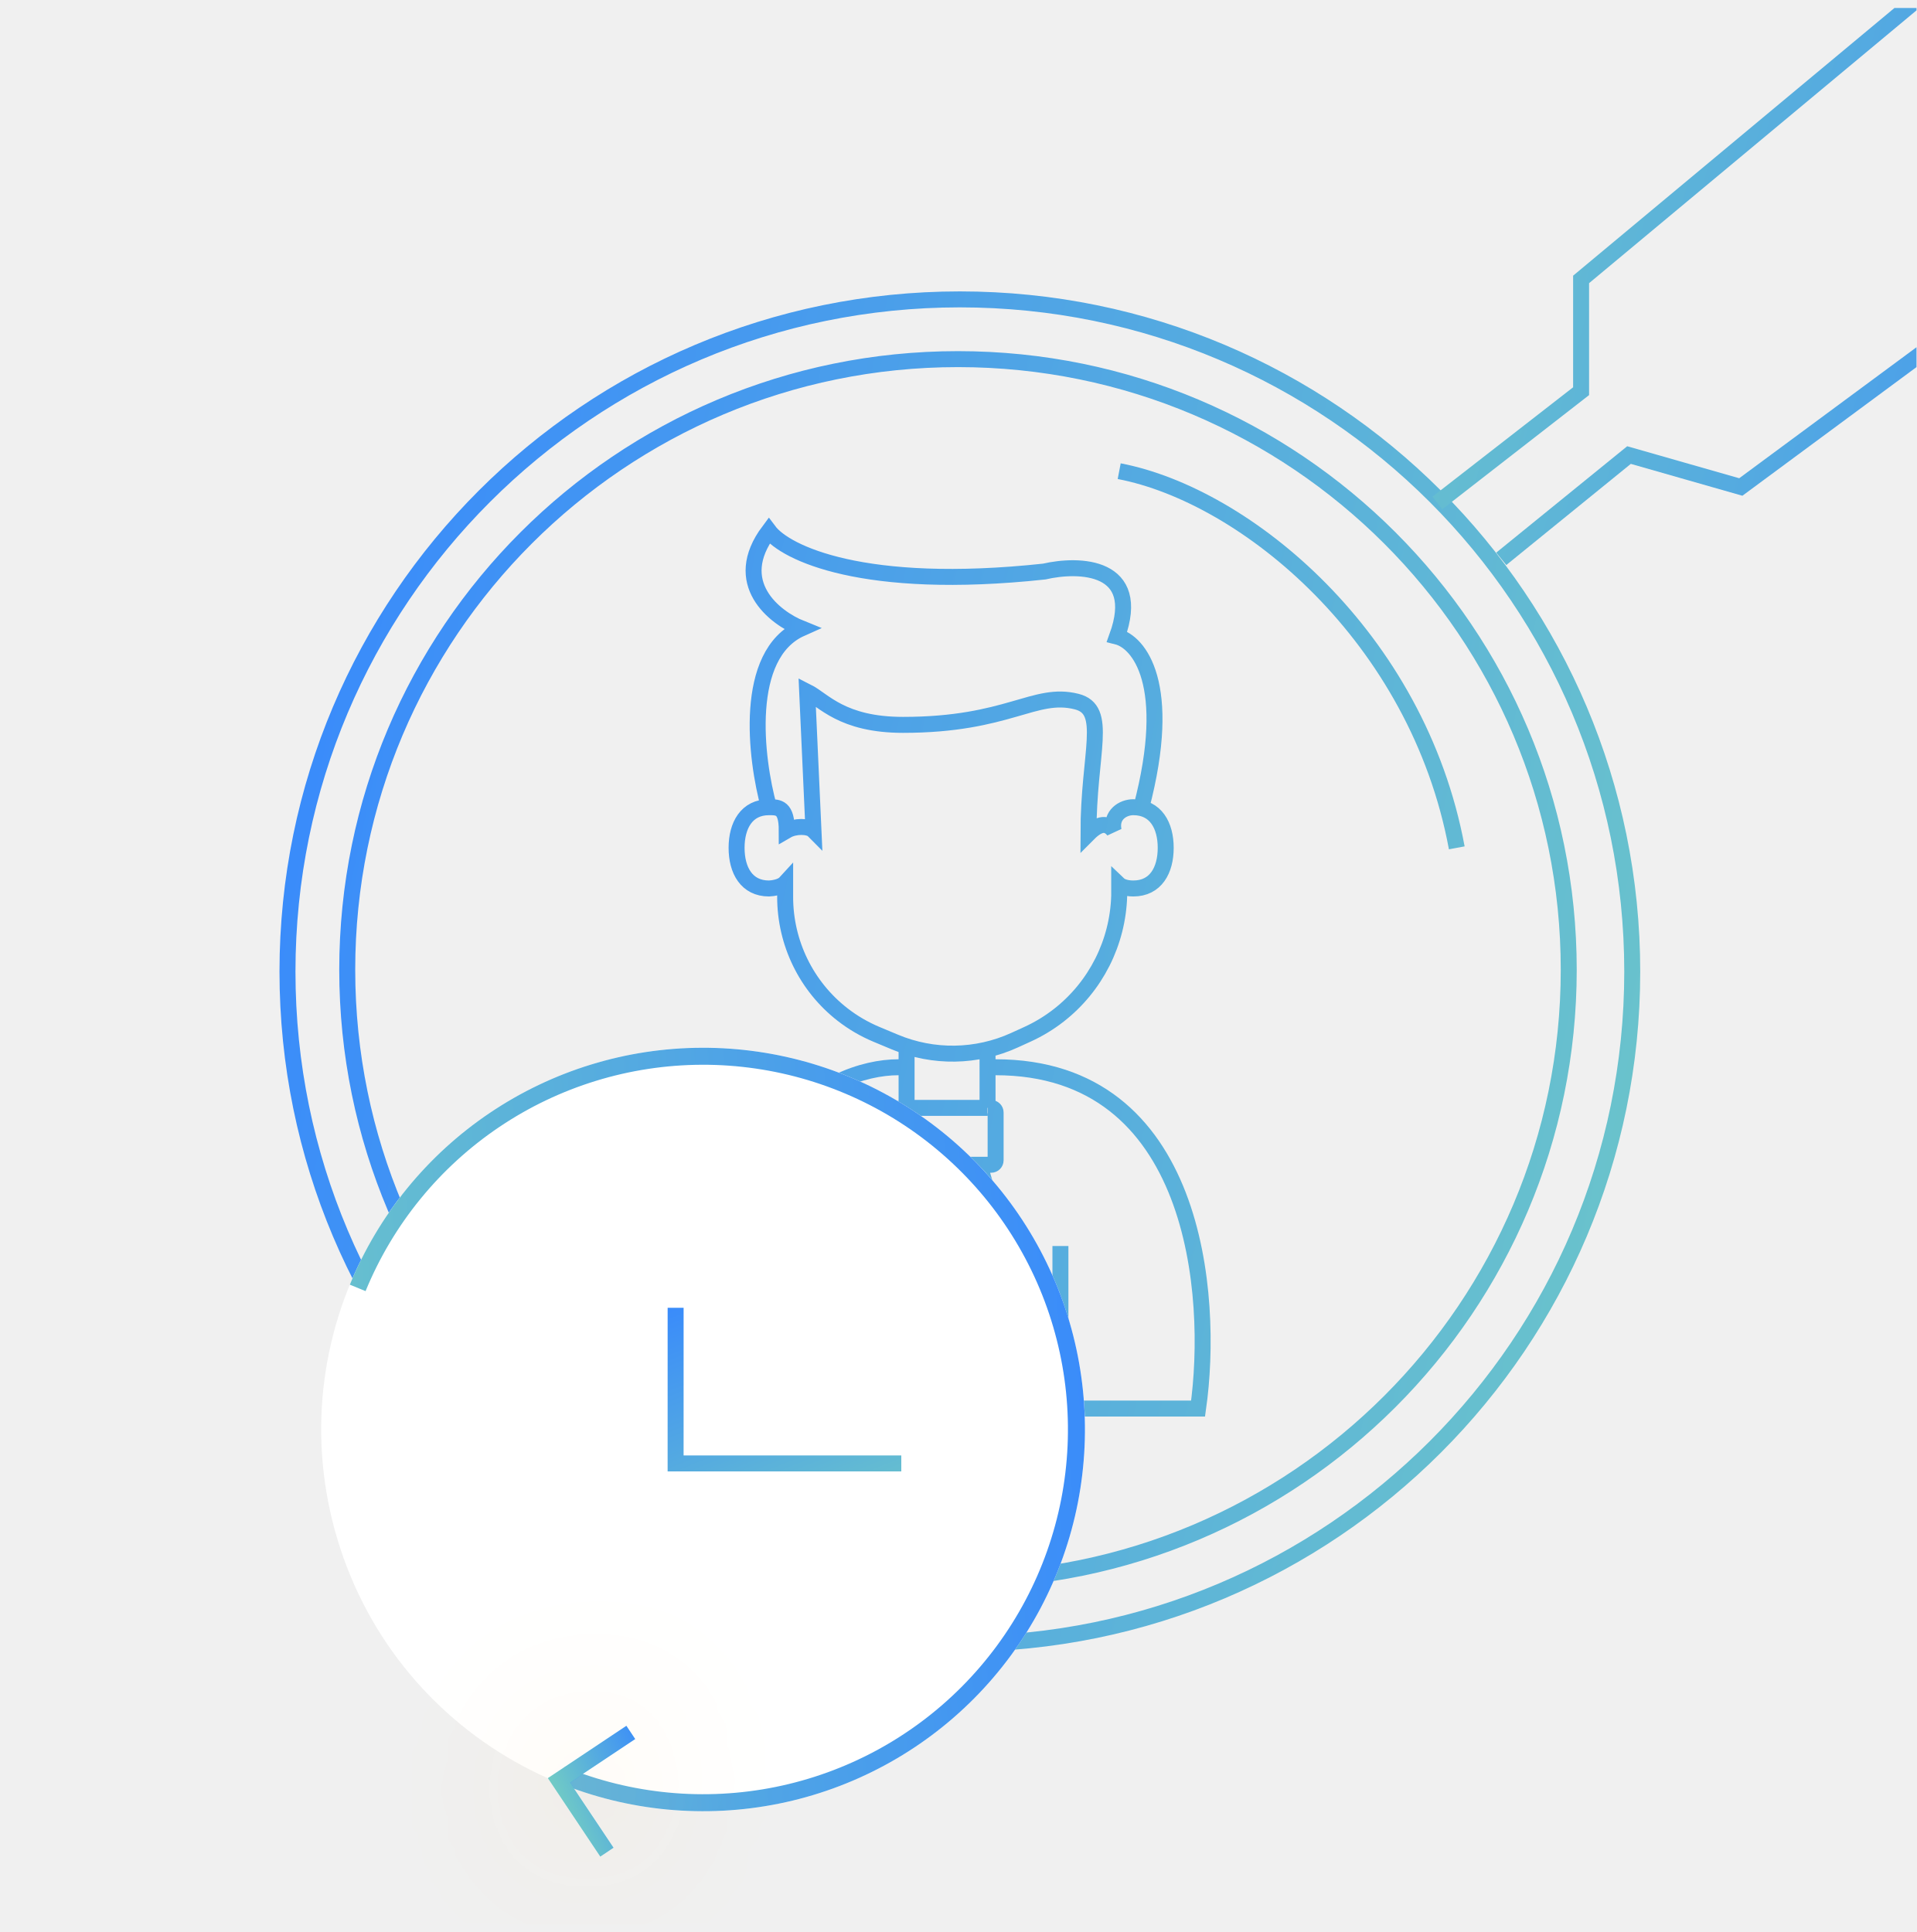
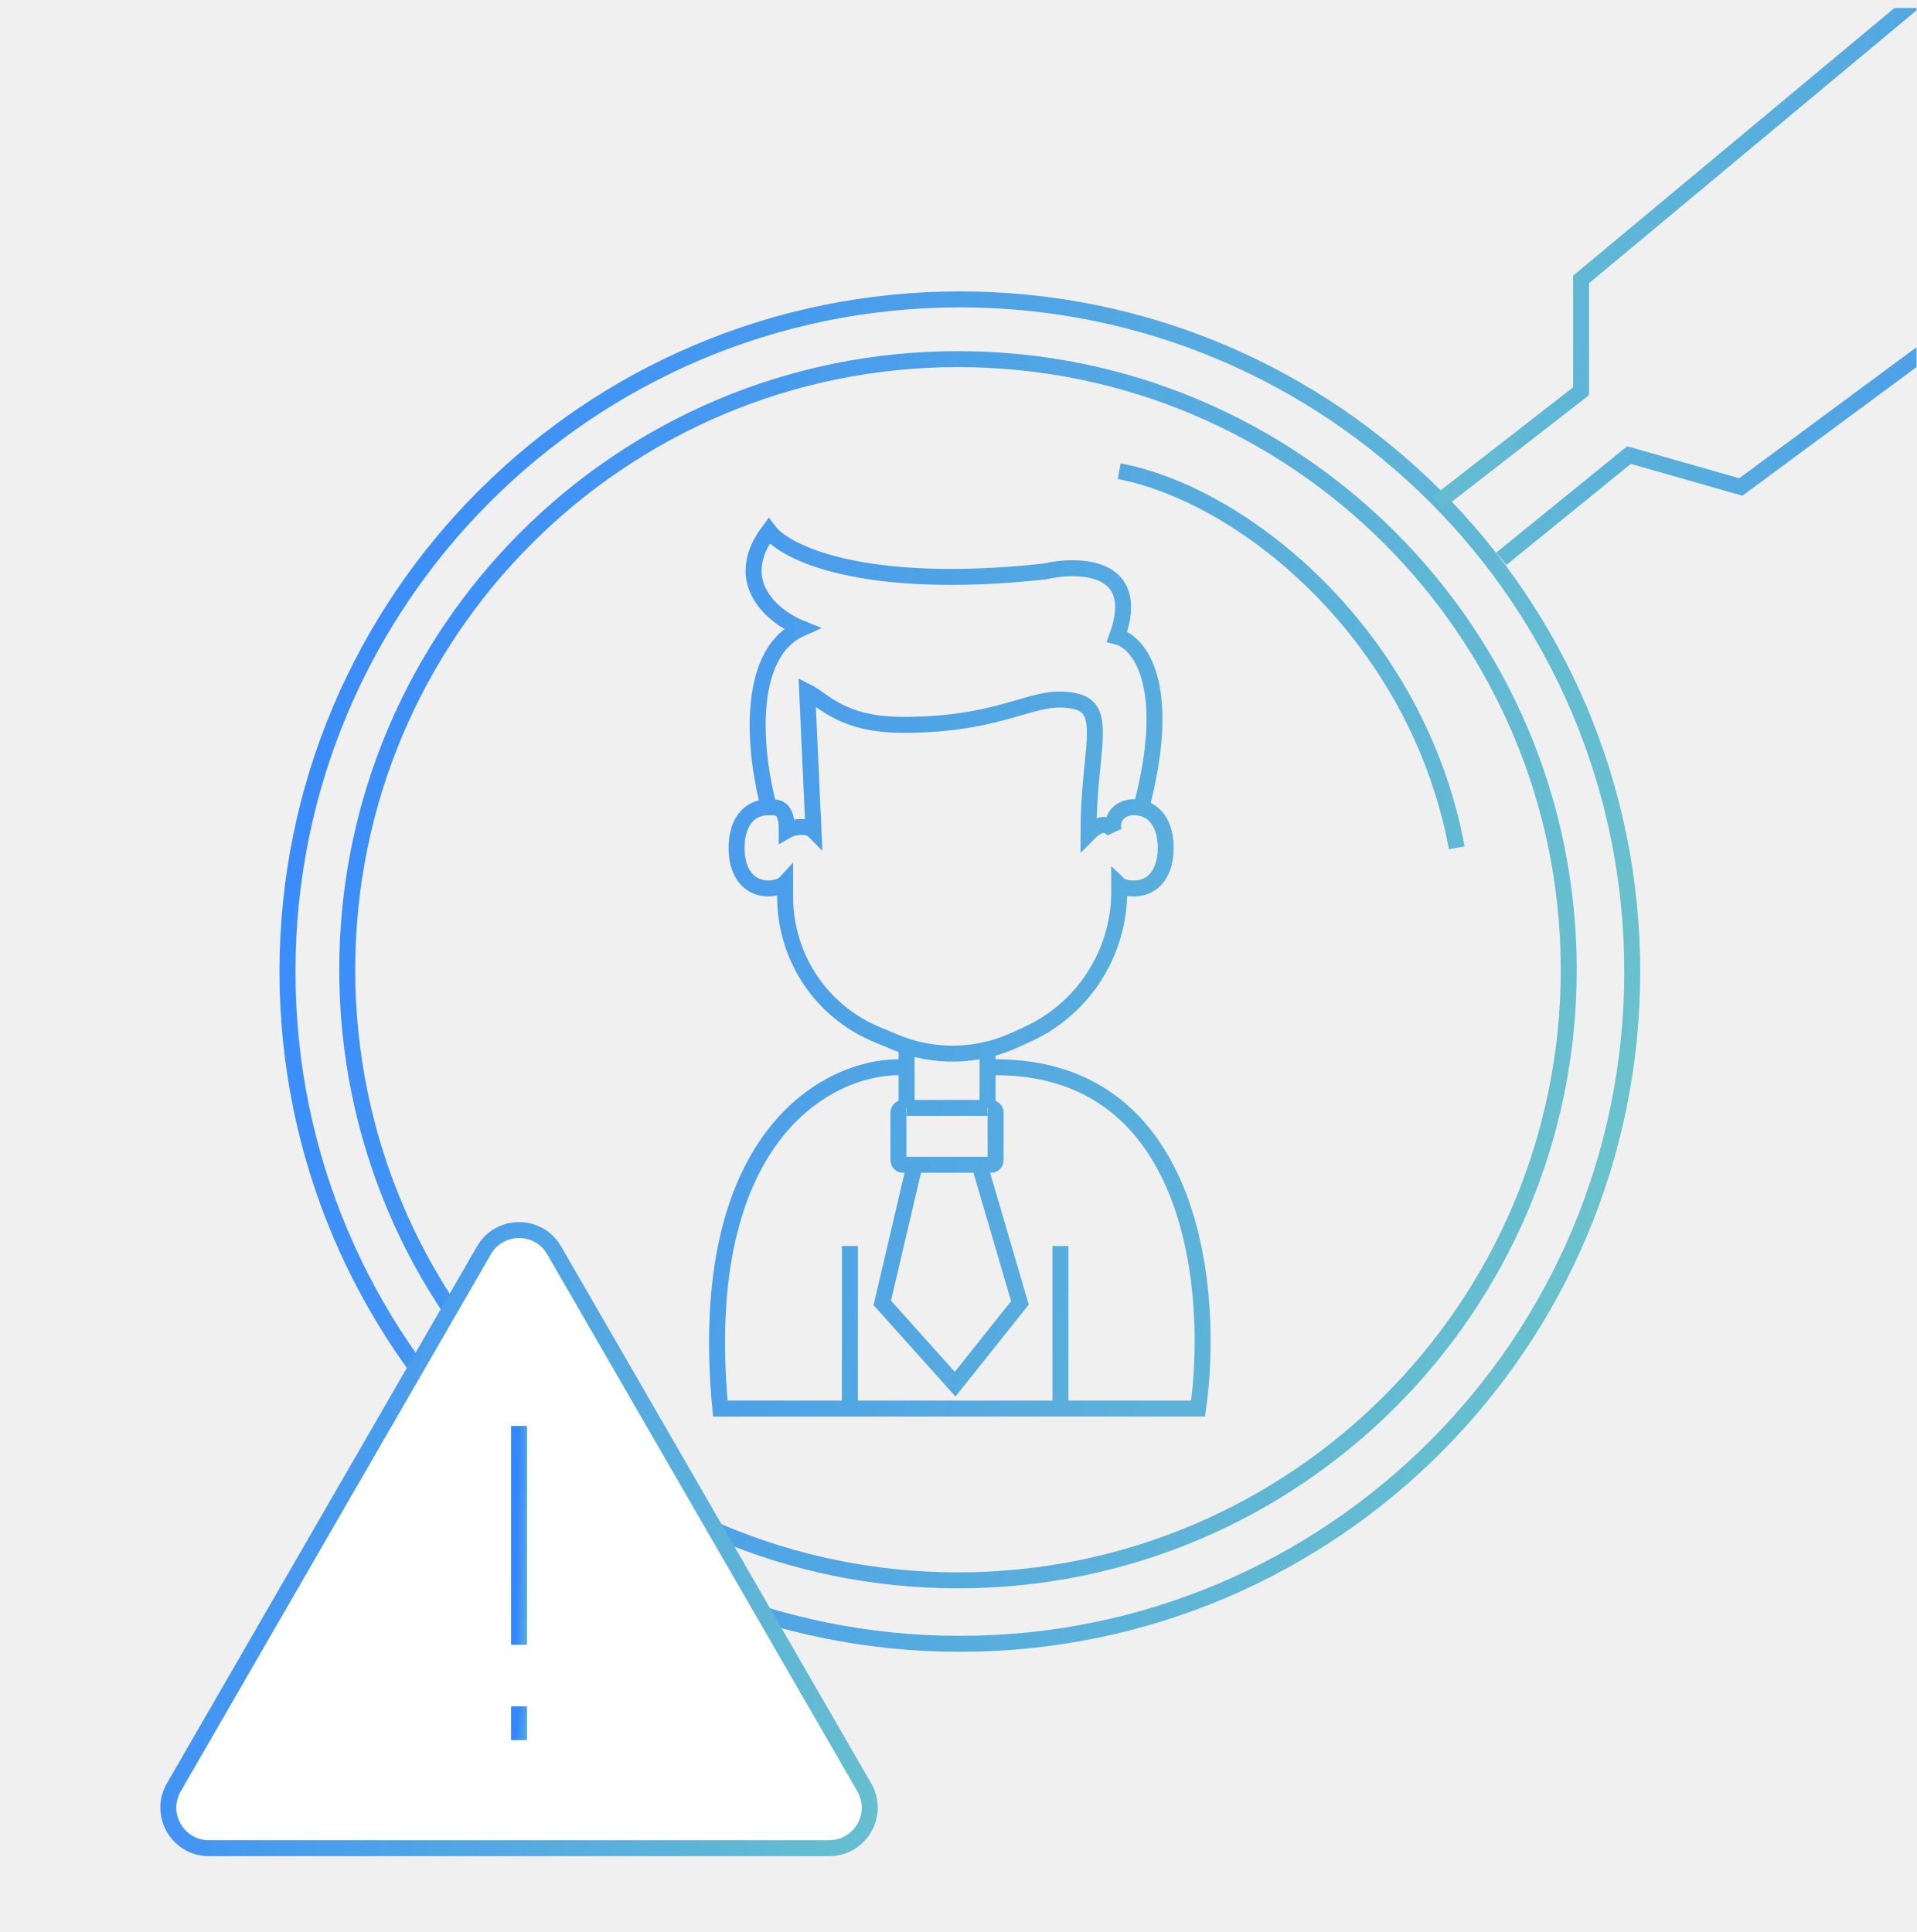
<svg xmlns="http://www.w3.org/2000/svg" width="120" height="121" viewBox="0 0 120 121" fill="none">
-   <g clip-path="url(#clip0_4463_42848)">
-     <path d="M53.216 88.217H45.103C43.481 71.117 51.864 66.841 56.258 66.841H56.765V69.386M53.216 88.217V78.038M53.216 88.217H66.398M66.398 88.217V78.038M66.398 88.217H75.017C76.031 81.092 74.916 66.841 62.342 66.841H61.835V69.386M61.835 69.386H56.765M61.835 69.386L61.834 65.545M56.765 69.386L56.764 65.446M56.74 69.396H56.532C56.379 69.396 56.256 69.52 56.256 69.674V72.671C56.256 72.824 56.379 72.948 56.532 72.948H62.063C62.216 72.948 62.34 72.824 62.34 72.671V69.674C62.34 69.52 62.216 69.396 62.063 69.396H61.856M48.149 50.555C46.749 50.555 46.121 51.695 46.121 53.1C46.121 54.505 46.749 55.645 48.149 55.645C48.388 55.638 48.924 55.56 49.162 55.301V56.179C49.162 59.053 50.484 61.767 52.744 63.531C53.395 64.039 54.111 64.458 54.872 64.777L56.042 65.266C58.444 66.271 61.155 66.228 63.525 65.146L64.336 64.776C65.034 64.458 65.692 64.058 66.297 63.586C68.61 61.78 69.997 59.031 70.078 56.092V55.408C70.161 55.487 70.454 55.645 70.962 55.645C72.362 55.645 72.99 54.505 72.99 53.1C72.99 51.695 72.362 50.555 70.962 50.555C70.316 50.555 69.53 51.027 69.727 52.015C69.333 51.521 68.841 51.521 68.153 52.212C68.153 47.123 69.438 44.448 67.41 43.939C64.761 43.274 63.154 45.398 56.543 45.398C52.706 45.398 51.555 43.833 50.541 43.324L50.935 52.015C50.64 51.718 49.772 51.718 49.262 52.015C49.262 50.555 48.756 50.555 48.149 50.555ZM48.149 50.555C47.304 47.502 46.521 40.987 50.172 39.359C48.481 38.68 45.71 36.509 48.144 33.252C49.158 34.609 54.025 37.018 65.382 35.796C67.579 35.287 71.568 35.389 69.945 39.868C71.297 40.207 73.495 42.819 71.466 50.555M70.078 29.509C77.999 31.029 88.759 39.868 91.215 53.1M102.202 60.851C102.202 84.103 83.353 102.952 60.101 102.952C36.849 102.952 18 84.103 18 60.851C18 37.599 36.849 18.75 60.101 18.75C83.353 18.75 102.202 37.599 102.202 60.851ZM57.271 72.948L55.243 81.6L59.806 86.69L63.862 81.6L61.327 72.948H57.271ZM98.226 60.734C98.226 81.855 81.105 98.976 59.984 98.976C38.864 98.976 21.742 81.855 21.742 60.734C21.742 39.614 38.864 22.492 59.984 22.492C81.105 22.492 98.226 39.614 98.226 60.734Z" stroke="url(#paint0_linear_4463_42848)" />
-     <path d="M94 35L102 28.5L109 30.5L143.5 5L129 -7.5L99 17.5V24.5L90 31.5" stroke="url(#paint1_linear_4463_42848)" />
-     <circle cx="44.026" cy="89.528" r="23.908" transform="rotate(163.241 44.0257 89.5277)" fill="white" />
-     <path d="M34.956 111.649C39.331 113.443 44.14 113.899 48.774 112.96C53.408 112.021 57.66 109.729 60.992 106.373C64.324 103.017 66.585 98.749 67.491 94.108C68.397 89.467 67.906 84.662 66.081 80.299C64.256 75.937 61.178 72.214 57.237 69.601C53.296 66.988 48.669 65.603 43.94 65.62C39.211 65.637 34.594 67.055 30.672 69.697C26.75 72.338 23.698 76.083 21.905 80.458L22.89 80.862C24.604 76.682 27.519 73.104 31.267 70.58C35.014 68.057 39.426 66.701 43.944 66.685C48.462 66.669 52.883 67.993 56.649 70.489C60.414 72.986 63.355 76.543 65.099 80.711C66.843 84.878 67.311 89.47 66.446 93.904C65.58 98.338 63.419 102.416 60.236 105.623C57.053 108.829 52.99 111.019 48.563 111.916C44.135 112.813 39.54 112.378 35.36 110.664L34.956 111.649Z" fill="url(#paint2_linear_4463_42848)" />
-     <g filter="url(#filter0_d_4463_42848)">
-       <path d="M39.498 108.5L34.996 111.5L38.002 116" stroke="url(#paint3_linear_4463_42848)" />
-     </g>
-     <path d="M42.304 81.906L42.303 91.654L56.434 91.654" stroke="url(#paint4_linear_4463_42848)" />
+   <g clip-path="url(#clip0_6333_52785)">
+     <path d="M53.216 88.217H45.103C43.481 71.117 51.864 66.841 56.258 66.841H56.765V69.386M53.216 88.217V78.038M53.216 88.217H66.398M66.398 88.217V78.038M66.398 88.217H75.017C76.031 81.092 74.916 66.841 62.342 66.841H61.835V69.386M61.835 69.386H56.765M61.835 69.386L61.834 65.545M56.765 69.386L56.764 65.446M56.74 69.396H56.532C56.379 69.396 56.256 69.52 56.256 69.674V72.671C56.256 72.824 56.379 72.948 56.532 72.948H62.063C62.216 72.948 62.34 72.824 62.34 72.671V69.674C62.34 69.52 62.216 69.396 62.063 69.396H61.856M48.149 50.555C46.749 50.555 46.121 51.695 46.121 53.1C46.121 54.505 46.749 55.645 48.149 55.645C48.388 55.638 48.924 55.56 49.162 55.301V56.179C49.162 59.053 50.484 61.767 52.744 63.531C53.395 64.039 54.111 64.458 54.872 64.777L56.042 65.266C58.444 66.271 61.155 66.228 63.525 65.146L64.336 64.776C65.034 64.458 65.692 64.058 66.297 63.586C68.61 61.78 69.997 59.031 70.078 56.092V55.408C70.161 55.487 70.454 55.645 70.962 55.645C72.362 55.645 72.99 54.505 72.99 53.1C72.99 51.695 72.362 50.555 70.962 50.555C70.316 50.555 69.53 51.027 69.727 52.015C69.333 51.521 68.841 51.521 68.153 52.212C68.153 47.123 69.438 44.448 67.41 43.939C64.761 43.274 63.154 45.398 56.543 45.398C52.706 45.398 51.555 43.833 50.541 43.324L50.935 52.015C50.64 51.718 49.772 51.718 49.262 52.015C49.262 50.555 48.756 50.555 48.149 50.555ZM48.149 50.555C47.304 47.502 46.521 40.987 50.172 39.359C48.481 38.68 45.71 36.509 48.144 33.252C49.158 34.609 54.025 37.018 65.382 35.796C67.579 35.287 71.568 35.389 69.945 39.868C71.297 40.207 73.495 42.819 71.466 50.555M70.078 29.509C77.999 31.029 88.759 39.868 91.215 53.1M102.202 60.851C102.202 84.103 83.353 102.952 60.101 102.952C36.849 102.952 18 84.103 18 60.851C18 37.599 36.849 18.75 60.101 18.75C83.353 18.75 102.202 37.599 102.202 60.851ZM57.271 72.948L55.243 81.6L59.806 86.69L63.862 81.6L61.327 72.948H57.271ZM98.226 60.734C98.226 81.855 81.105 98.976 59.984 98.976C38.864 98.976 21.742 81.855 21.742 60.734C21.742 39.614 38.864 22.492 59.984 22.492C81.105 22.492 98.226 39.614 98.226 60.734Z" stroke="url(#paint0_linear_6333_52785)" />
+     <path d="M94 35L102 28.5L109 30.5L143.5 5L129 -7.5L99 17.5V24.5L90 31.5" stroke="url(#paint1_linear_6333_52785)" />
+     <path d="M30.302 78.308C31.279 76.615 33.721 76.615 34.698 78.308L54.117 111.942C55.094 113.635 53.873 115.75 51.919 115.75H13.081C11.127 115.75 9.906 113.635 10.883 111.942L30.302 78.308Z" fill="white" stroke="url(#paint2_linear_6333_52785)" />
+     <path d="M32.5 103.015V89.308" stroke="url(#paint3_linear_6333_52785)" />
+     <path d="M32.5 108.981V106.866" stroke="url(#paint4_linear_6333_52785)" />
  </g>
  <defs>
-     <filter id="filter0_d_4463_42848" x="24.301" y="98.084" width="25.473" height="28.194" filterUnits="userSpaceOnUse" color-interpolation-filters="sRGB">
-       <feFlood flood-opacity="0" result="BackgroundImageFix" />
-       <feColorMatrix in="SourceAlpha" type="matrix" values="0 0 0 0 0 0 0 0 0 0 0 0 0 0 0 0 0 0 127 0" result="hardAlpha" />
-       <feOffset />
-       <feGaussianBlur stdDeviation="5" />
-       <feComposite in2="hardAlpha" operator="out" />
-       <feColorMatrix type="matrix" values="0 0 0 0 1 0 0 0 0 0.843 0 0 0 0 0.612 0 0 0 1 0" />
-       <feBlend mode="normal" in2="BackgroundImageFix" result="effect1_dropShadow_4463_42848" />
-       <feBlend mode="normal" in="SourceGraphic" in2="effect1_dropShadow_4463_42848" result="shape" />
-     </filter>
-     <linearGradient id="paint0_linear_4463_42848" x1="18" y1="10.48" x2="156.059" y2="40.254" gradientUnits="userSpaceOnUse">
+     <linearGradient id="paint0_linear_6333_52785" x1="18" y1="10.48" x2="156.059" y2="40.254" gradientUnits="userSpaceOnUse">
      <stop stop-color="#3586FF" />
      <stop offset="1" stop-color="#83E0B3" />
    </linearGradient>
-     <linearGradient id="paint1_linear_4463_42848" x1="143.5" y1="39.174" x2="58.002" y2="15.963" gradientUnits="userSpaceOnUse">
+     <linearGradient id="paint1_linear_6333_52785" x1="143.5" y1="39.174" x2="58.002" y2="15.963" gradientUnits="userSpaceOnUse">
      <stop stop-color="#3586FF" />
      <stop offset="1" stop-color="#83E0B3" />
    </linearGradient>
-     <linearGradient id="paint2_linear_4463_42848" x1="75.167" y1="110.024" x2="-4.78" y2="116.44" gradientUnits="userSpaceOnUse">
+     <linearGradient id="paint2_linear_6333_52785" x1="5" y1="69.098" x2="95.179" y2="88.546" gradientUnits="userSpaceOnUse">
      <stop stop-color="#3586FF" />
      <stop offset="1" stop-color="#83E0B3" />
    </linearGradient>
-     <linearGradient id="paint3_linear_4463_42848" x1="42.837" y1="113.254" x2="34.278" y2="116.823" gradientUnits="userSpaceOnUse">
+     <linearGradient id="paint3_linear_6333_52785" x1="32.5" y1="87.962" x2="34.215" y2="87.989" gradientUnits="userSpaceOnUse">
      <stop stop-color="#3586FF" />
      <stop offset="1" stop-color="#83E0B3" />
    </linearGradient>
-     <linearGradient id="paint4_linear_4463_42848" x1="46.552" y1="78.316" x2="56.61" y2="103.357" gradientUnits="userSpaceOnUse">
+     <linearGradient id="paint4_linear_6333_52785" x1="32.5" y1="106.658" x2="34.198" y2="106.831" gradientUnits="userSpaceOnUse">
      <stop stop-color="#3586FF" />
      <stop offset="1" stop-color="#83E0B3" />
    </linearGradient>
-     <clipPath id="clip0_4463_42848">
+     <clipPath id="clip0_6333_52785">
      <rect width="120" height="120" fill="white" transform="translate(0 0.5)" />
    </clipPath>
  </defs>
</svg>
